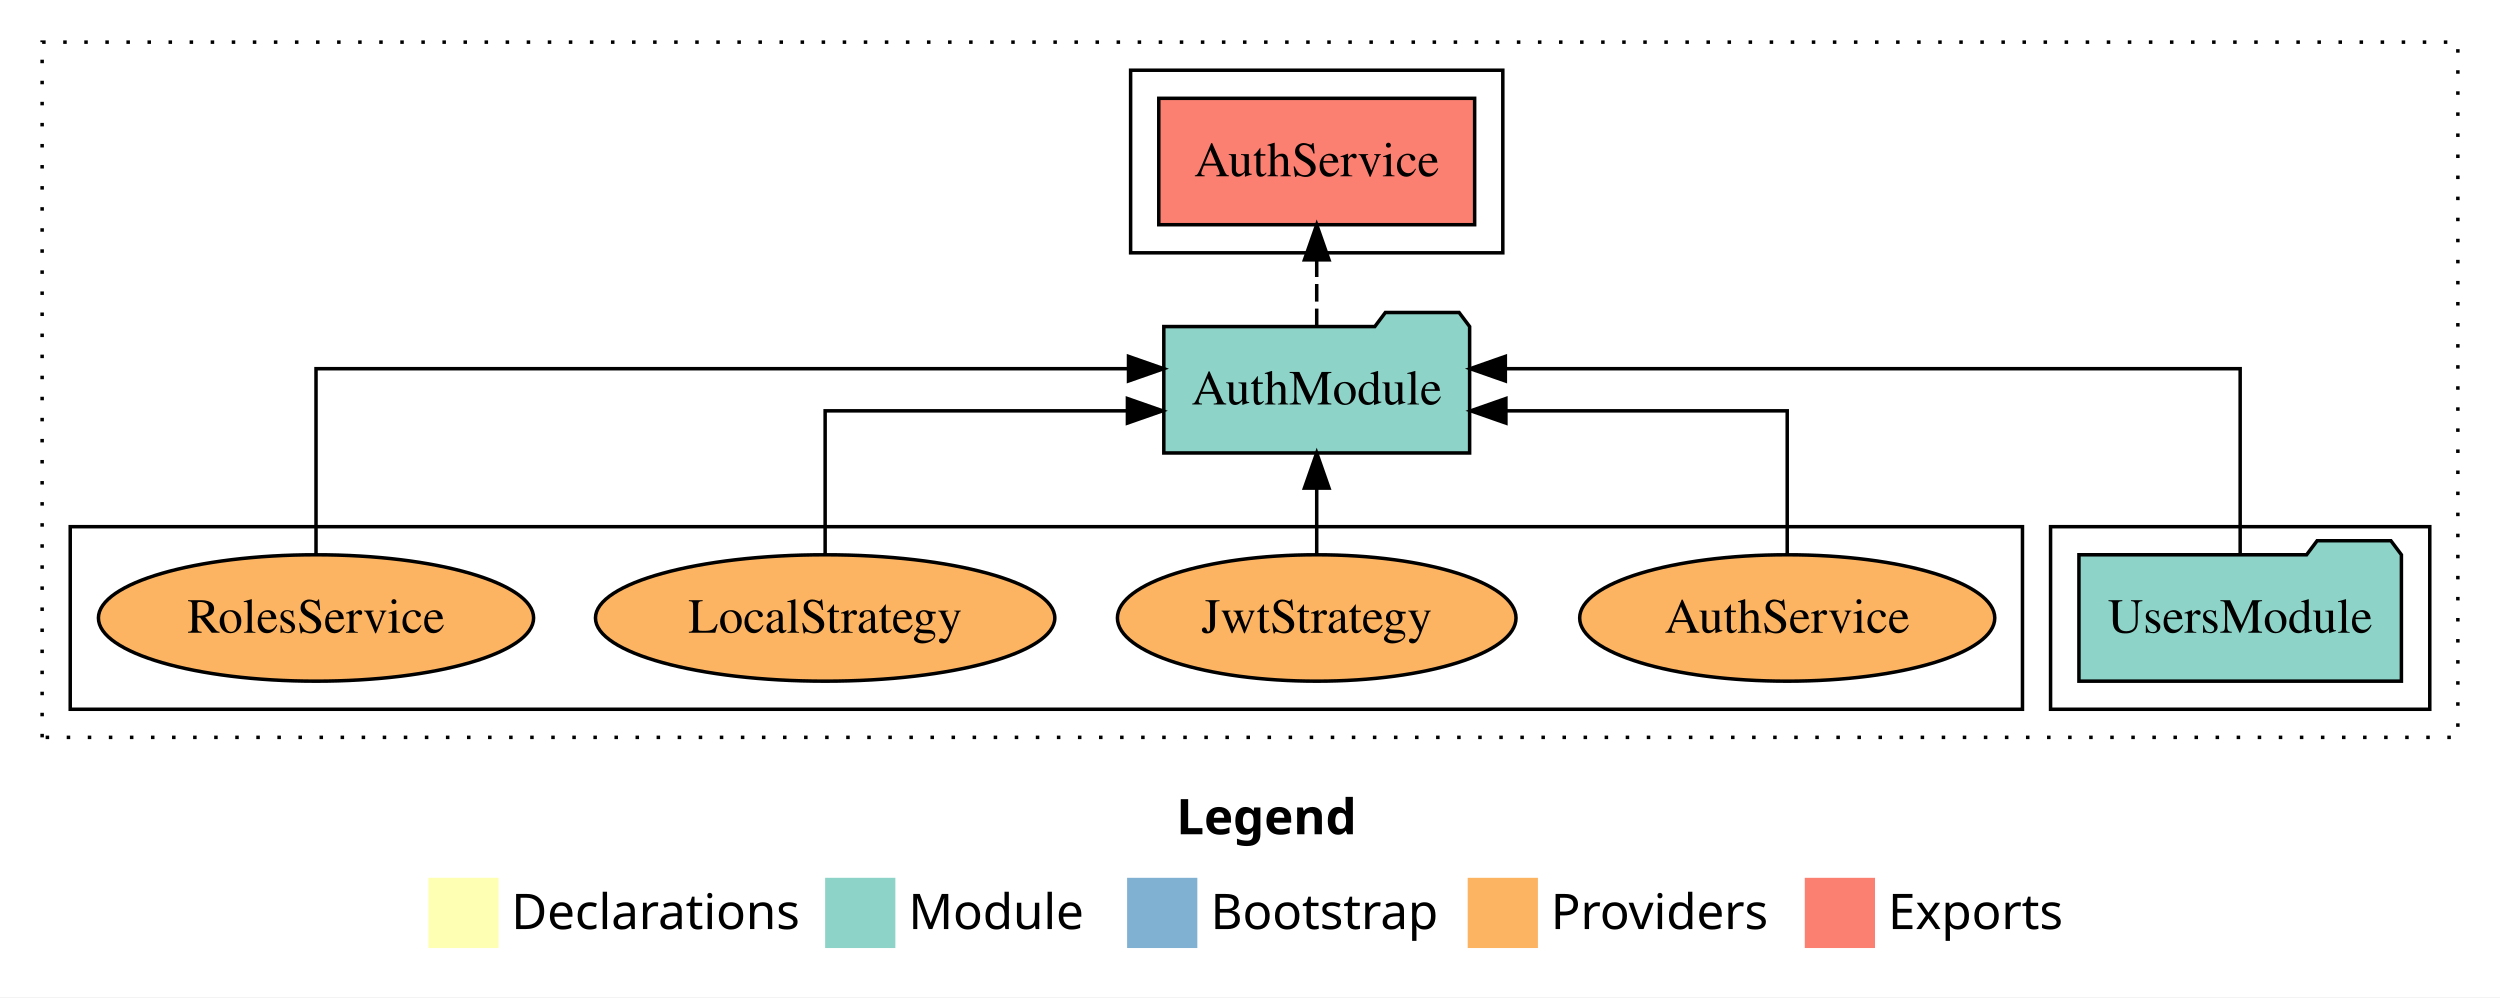
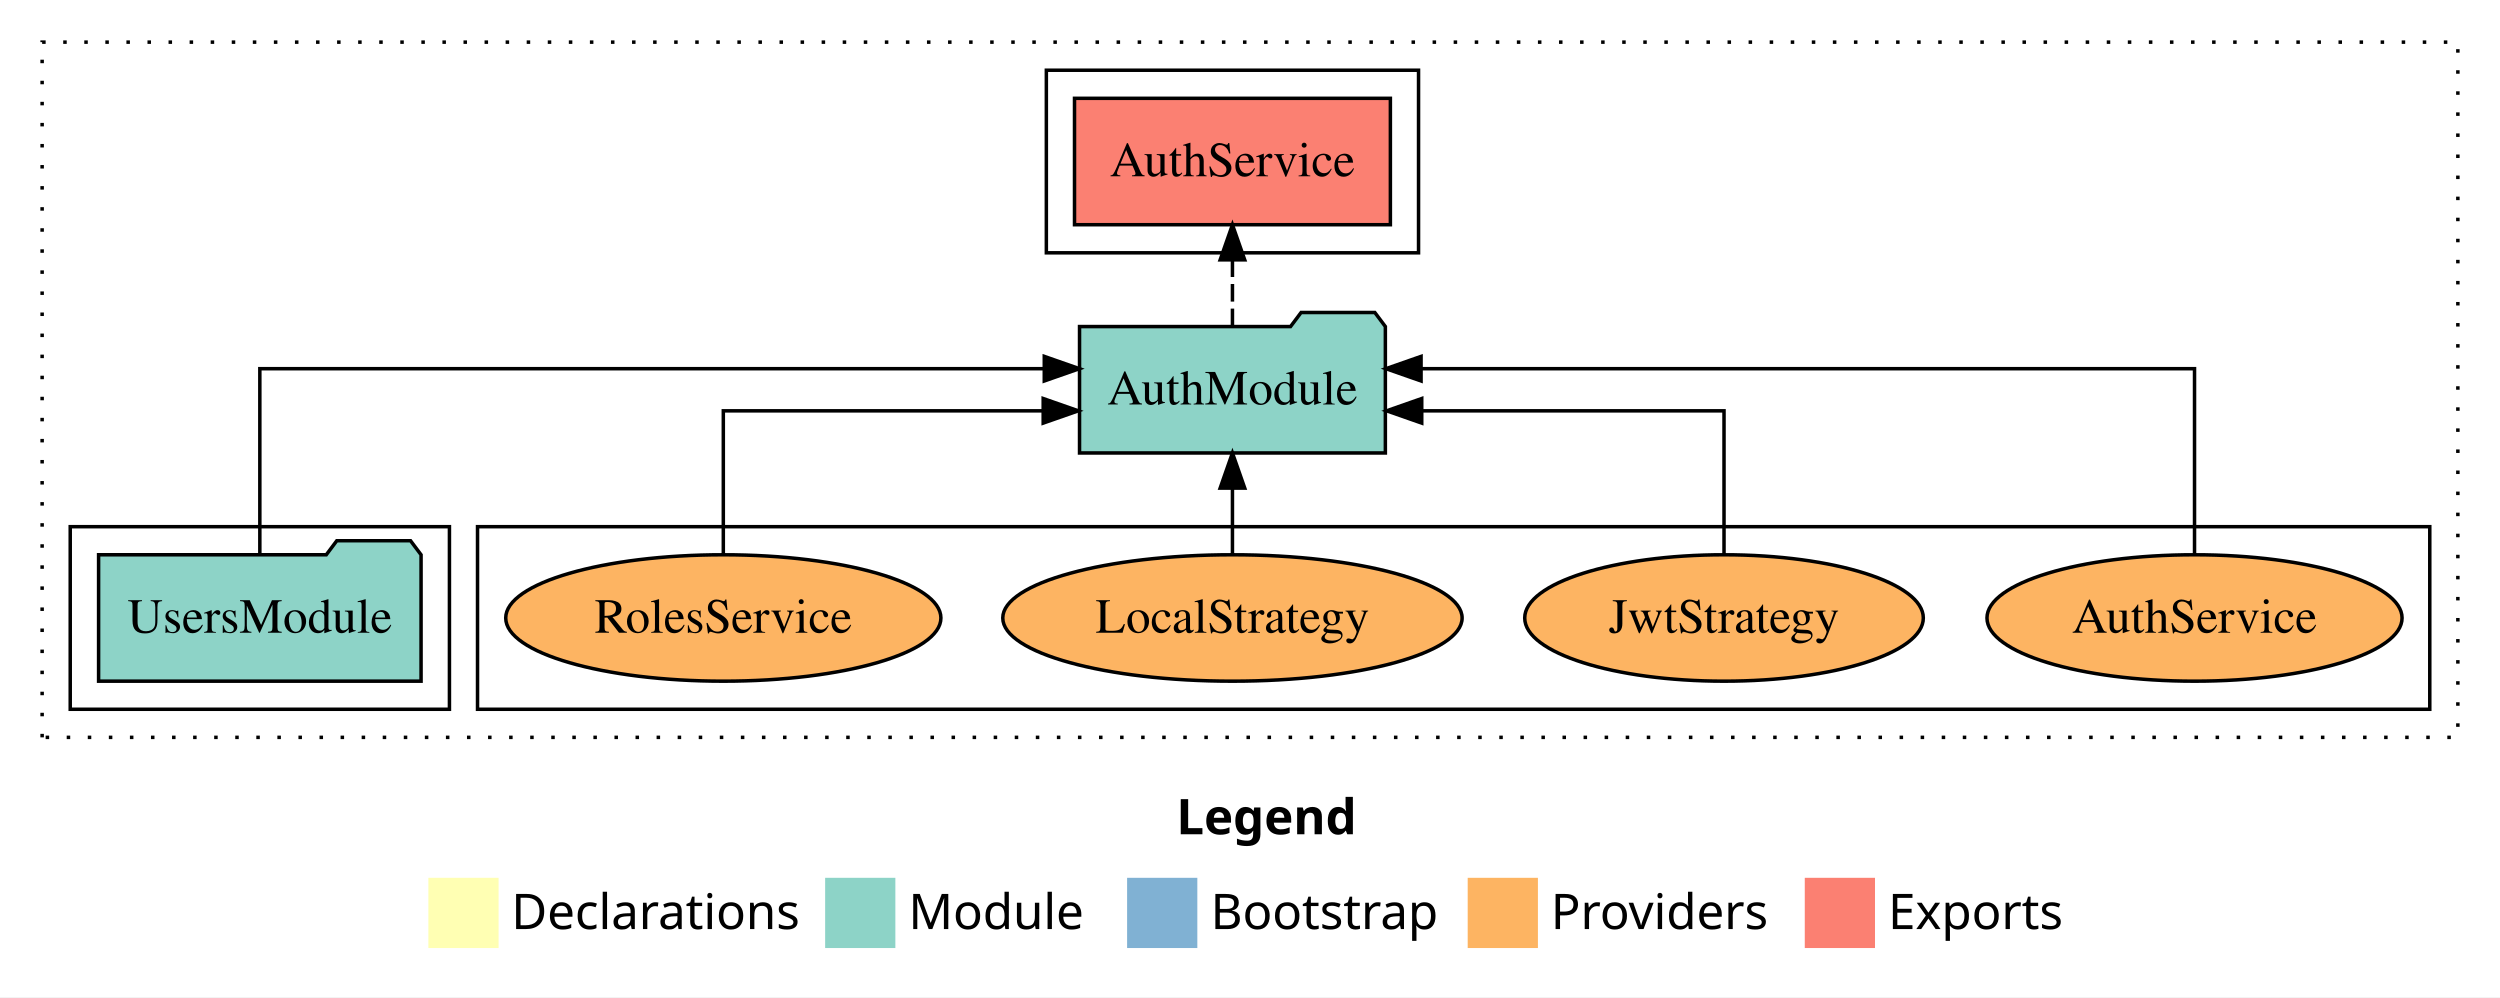
<svg xmlns="http://www.w3.org/2000/svg" width="712pt" height="284pt" viewBox="0.00 0.00 712.00 284.00">
  <g id="graph0" class="graph" transform="scale(1 1) rotate(0) translate(4 280)">
    <polygon fill="white" stroke="transparent" points="-4,4 -4,-280 708,-280 708,4 -4,4" />
    <text text-anchor="start" x="331.01" y="-42.4" font-family="Times-12" font-weight="bold" font-size="14.00">Legend</text>
    <polygon fill="#ffffb3" stroke="transparent" points="118,-10 118,-30 138,-30 138,-10 118,-10" />
    <text text-anchor="start" x="141.63" y="-15.4" font-family="Times-12" font-size="14.00">  Declarations</text>
    <polygon fill="#8dd3c7" stroke="transparent" points="231,-10 231,-30 251,-30 251,-10 231,-10" />
    <text text-anchor="start" x="254.73" y="-15.4" font-family="Times-12" font-size="14.00">  Module</text>
    <polygon fill="#80b1d3" stroke="transparent" points="317,-10 317,-30 337,-30 337,-10 317,-10" />
    <text text-anchor="start" x="340.78" y="-15.4" font-family="Times-12" font-size="14.00">  Bootstrap</text>
    <polygon fill="#fdb462" stroke="transparent" points="414,-10 414,-30 434,-30 434,-10 414,-10" />
    <text text-anchor="start" x="437.67" y="-15.4" font-family="Times-12" font-size="14.00">  Providers</text>
    <polygon fill="#fb8072" stroke="transparent" points="510,-10 510,-30 530,-30 530,-10 510,-10" />
    <text text-anchor="start" x="533.73" y="-15.4" font-family="Times-12" font-size="14.00">  Exports</text>
    <g id="clust1" class="cluster">
      <polygon fill="none" stroke="black" stroke-dasharray="1,5" points="8,-70 8,-268 696,-268 696,-70 8,-70" />
    </g>
-     <g id="clust3" class="cluster">
-       <polygon fill="none" stroke="black" points="580,-78 580,-130 688,-130 688,-78 580,-78" />
+     <g id="clust6" class="cluster">
+       <polygon fill="none" stroke="black" points="132,-78 132,-130 688,-130 688,-78 132,-78" />
    </g>
    <g id="clust4" class="cluster">
-       <polygon fill="none" stroke="black" points="318,-208 318,-260 424,-260 424,-208 318,-208" />
+       <polygon fill="none" stroke="black" points="294,-208 294,-260 400,-260 400,-208 294,-208" />
    </g>
-     <g id="clust6" class="cluster">
-       <polygon fill="none" stroke="black" points="16,-78 16,-130 572,-130 572,-78 16,-78" />
+     <g id="clust3" class="cluster">
+       <polygon fill="none" stroke="black" points="16,-78 16,-130 124,-130 124,-78 16,-78" />
    </g>
    <g id="node1" class="node">
-       <polygon fill="#8dd3c7" stroke="black" points="679.92,-122 676.92,-126 655.92,-126 652.92,-122 588.08,-122 588.08,-86 679.92,-86 679.92,-122" />
-       <text text-anchor="middle" x="634" y="-99.8" font-family="Times,serif" font-size="14.00">UsersModule</text>
+       <polygon fill="#8dd3c7" stroke="black" points="115.92,-122 112.92,-126 91.92,-126 88.92,-122 24.08,-122 24.08,-86 115.92,-86 115.92,-122" />
+       <text text-anchor="middle" x="70" y="-99.8" font-family="Times,serif" font-size="14.00">UsersModule</text>
    </g>
    <g id="node2" class="node">
-       <polygon fill="#8dd3c7" stroke="black" points="414.55,-187 411.55,-191 390.55,-191 387.55,-187 327.45,-187 327.45,-151 414.55,-151 414.55,-187" />
-       <text text-anchor="middle" x="371" y="-164.8" font-family="Times,serif" font-size="14.00">AuthModule</text>
+       <polygon fill="#8dd3c7" stroke="black" points="390.55,-187 387.55,-191 366.55,-191 363.55,-187 303.45,-187 303.45,-151 390.55,-151 390.55,-187" />
+       <text text-anchor="middle" x="347" y="-164.8" font-family="Times,serif" font-size="14.00">AuthModule</text>
    </g>
    <g id="edge1" class="edge">
-       <path fill="none" stroke="black" d="M634,-122.28C634,-143.32 634,-175 634,-175 634,-175 424.72,-175 424.72,-175" />
-       <polygon fill="black" stroke="black" points="424.72,-171.5 414.72,-175 424.72,-178.5 424.72,-171.5" />
+       <path fill="none" stroke="black" d="M70,-122.28C70,-143.32 70,-175 70,-175 70,-175 293.41,-175 293.41,-175" />
+       <polygon fill="black" stroke="black" points="293.41,-178.5 303.41,-175 293.41,-171.5 293.41,-178.5" />
    </g>
    <g id="node3" class="node">
-       <polygon fill="#fb8072" stroke="black" points="415.98,-252 326.02,-252 326.02,-216 415.98,-216 415.98,-252" />
-       <text text-anchor="middle" x="371" y="-229.8" font-family="Times,serif" font-size="14.00">AuthService </text>
+       <polygon fill="#fb8072" stroke="black" points="391.98,-252 302.02,-252 302.02,-216 391.98,-216 391.98,-252" />
+       <text text-anchor="middle" x="347" y="-229.8" font-family="Times,serif" font-size="14.00">AuthService </text>
    </g>
    <g id="edge2" class="edge">
-       <path fill="none" stroke="black" stroke-dasharray="5,2" d="M371,-187.11C371,-187.11 371,-205.99 371,-205.99" />
-       <polygon fill="black" stroke="black" points="367.5,-205.99 371,-215.99 374.5,-205.99 367.5,-205.99" />
+       <path fill="none" stroke="black" stroke-dasharray="5,2" d="M347,-187.11C347,-187.11 347,-205.99 347,-205.99" />
+       <polygon fill="black" stroke="black" points="343.5,-205.99 347,-215.99 350.5,-205.99 343.5,-205.99" />
    </g>
    <g id="node4" class="node">
-       <ellipse fill="#fdb462" stroke="black" cx="505" cy="-104" rx="59.11" ry="18" />
-       <text text-anchor="middle" x="505" y="-99.8" font-family="Times,serif" font-size="14.00">AuthService</text>
+       <ellipse fill="#fdb462" stroke="black" cx="621" cy="-104" rx="59.11" ry="18" />
+       <text text-anchor="middle" x="621" y="-99.8" font-family="Times,serif" font-size="14.00">AuthService</text>
    </g>
    <g id="edge3" class="edge">
-       <path fill="none" stroke="black" d="M505,-122.02C505,-139.37 505,-163 505,-163 505,-163 424.88,-163 424.88,-163" />
-       <polygon fill="black" stroke="black" points="424.88,-159.5 414.88,-163 424.88,-166.5 424.88,-159.5" />
+       <path fill="none" stroke="black" d="M621,-122.28C621,-143.32 621,-175 621,-175 621,-175 400.72,-175 400.72,-175" />
+       <polygon fill="black" stroke="black" points="400.72,-171.5 390.72,-175 400.72,-178.5 400.72,-171.5" />
    </g>
    <g id="node5" class="node">
-       <ellipse fill="#fdb462" stroke="black" cx="371" cy="-104" rx="56.76" ry="18" />
-       <text text-anchor="middle" x="371" y="-99.8" font-family="Times,serif" font-size="14.00">JwtStrategy</text>
+       <ellipse fill="#fdb462" stroke="black" cx="487" cy="-104" rx="56.76" ry="18" />
+       <text text-anchor="middle" x="487" y="-99.8" font-family="Times,serif" font-size="14.00">JwtStrategy</text>
    </g>
    <g id="edge4" class="edge">
-       <path fill="none" stroke="black" d="M371,-122.11C371,-122.11 371,-140.99 371,-140.99" />
-       <polygon fill="black" stroke="black" points="367.5,-140.99 371,-150.99 374.5,-140.99 367.5,-140.99" />
+       <path fill="none" stroke="black" d="M487,-122.02C487,-139.37 487,-163 487,-163 487,-163 400.91,-163 400.91,-163" />
+       <polygon fill="black" stroke="black" points="400.91,-159.5 390.91,-163 400.91,-166.5 400.91,-159.5" />
    </g>
    <g id="node6" class="node">
-       <ellipse fill="#fdb462" stroke="black" cx="231" cy="-104" rx="65.41" ry="18" />
-       <text text-anchor="middle" x="231" y="-99.8" font-family="Times,serif" font-size="14.00">LocalStrategy</text>
+       <ellipse fill="#fdb462" stroke="black" cx="347" cy="-104" rx="65.41" ry="18" />
+       <text text-anchor="middle" x="347" y="-99.8" font-family="Times,serif" font-size="14.00">LocalStrategy</text>
    </g>
    <g id="edge5" class="edge">
-       <path fill="none" stroke="black" d="M231,-122.02C231,-139.37 231,-163 231,-163 231,-163 317.09,-163 317.09,-163" />
-       <polygon fill="black" stroke="black" points="317.09,-166.5 327.09,-163 317.09,-159.5 317.09,-166.5" />
+       <path fill="none" stroke="black" d="M347,-122.11C347,-122.11 347,-140.99 347,-140.99" />
+       <polygon fill="black" stroke="black" points="343.5,-140.99 347,-150.99 350.5,-140.99 343.5,-140.99" />
    </g>
    <g id="node7" class="node">
-       <ellipse fill="#fdb462" stroke="black" cx="86" cy="-104" rx="61.97" ry="18" />
-       <text text-anchor="middle" x="86" y="-99.8" font-family="Times,serif" font-size="14.00">RolesService</text>
+       <ellipse fill="#fdb462" stroke="black" cx="202" cy="-104" rx="61.97" ry="18" />
+       <text text-anchor="middle" x="202" y="-99.8" font-family="Times,serif" font-size="14.00">RolesService</text>
    </g>
    <g id="edge6" class="edge">
-       <path fill="none" stroke="black" d="M86,-122.28C86,-143.32 86,-175 86,-175 86,-175 317.4,-175 317.4,-175" />
-       <polygon fill="black" stroke="black" points="317.4,-178.5 327.4,-175 317.4,-171.5 317.4,-178.5" />
+       <path fill="none" stroke="black" d="M202,-122.02C202,-139.37 202,-163 202,-163 202,-163 293.1,-163 293.1,-163" />
+       <polygon fill="black" stroke="black" points="293.1,-166.5 303.1,-163 293.1,-159.5 293.1,-166.5" />
    </g>
  </g>
</svg>
